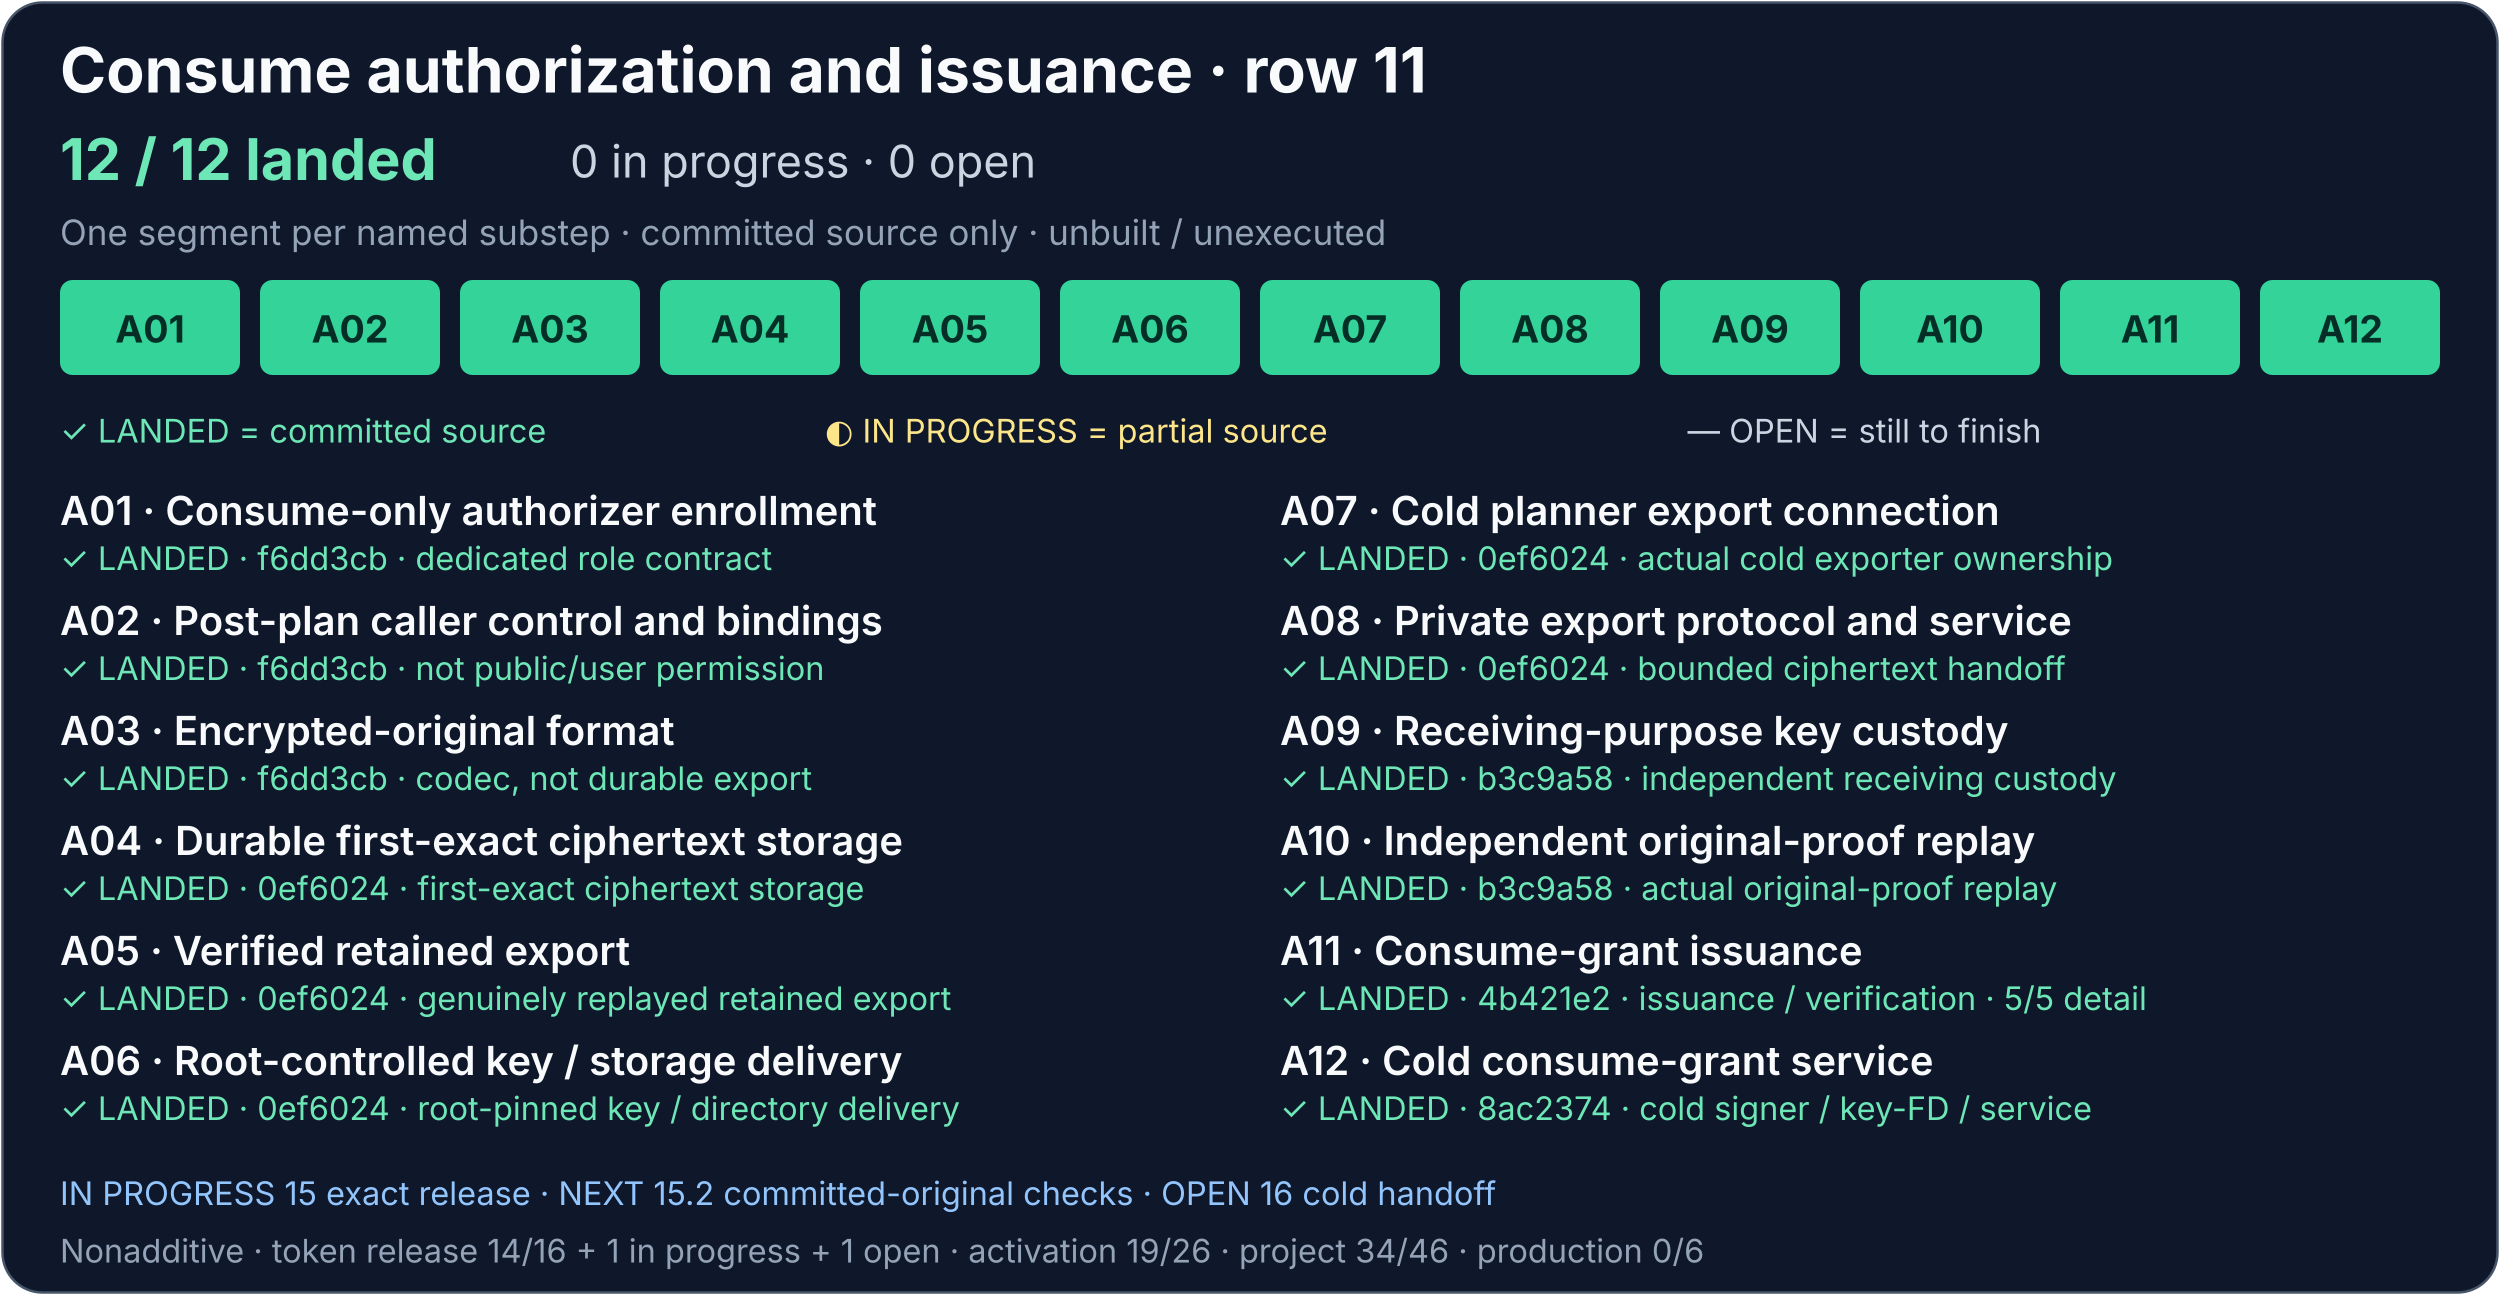
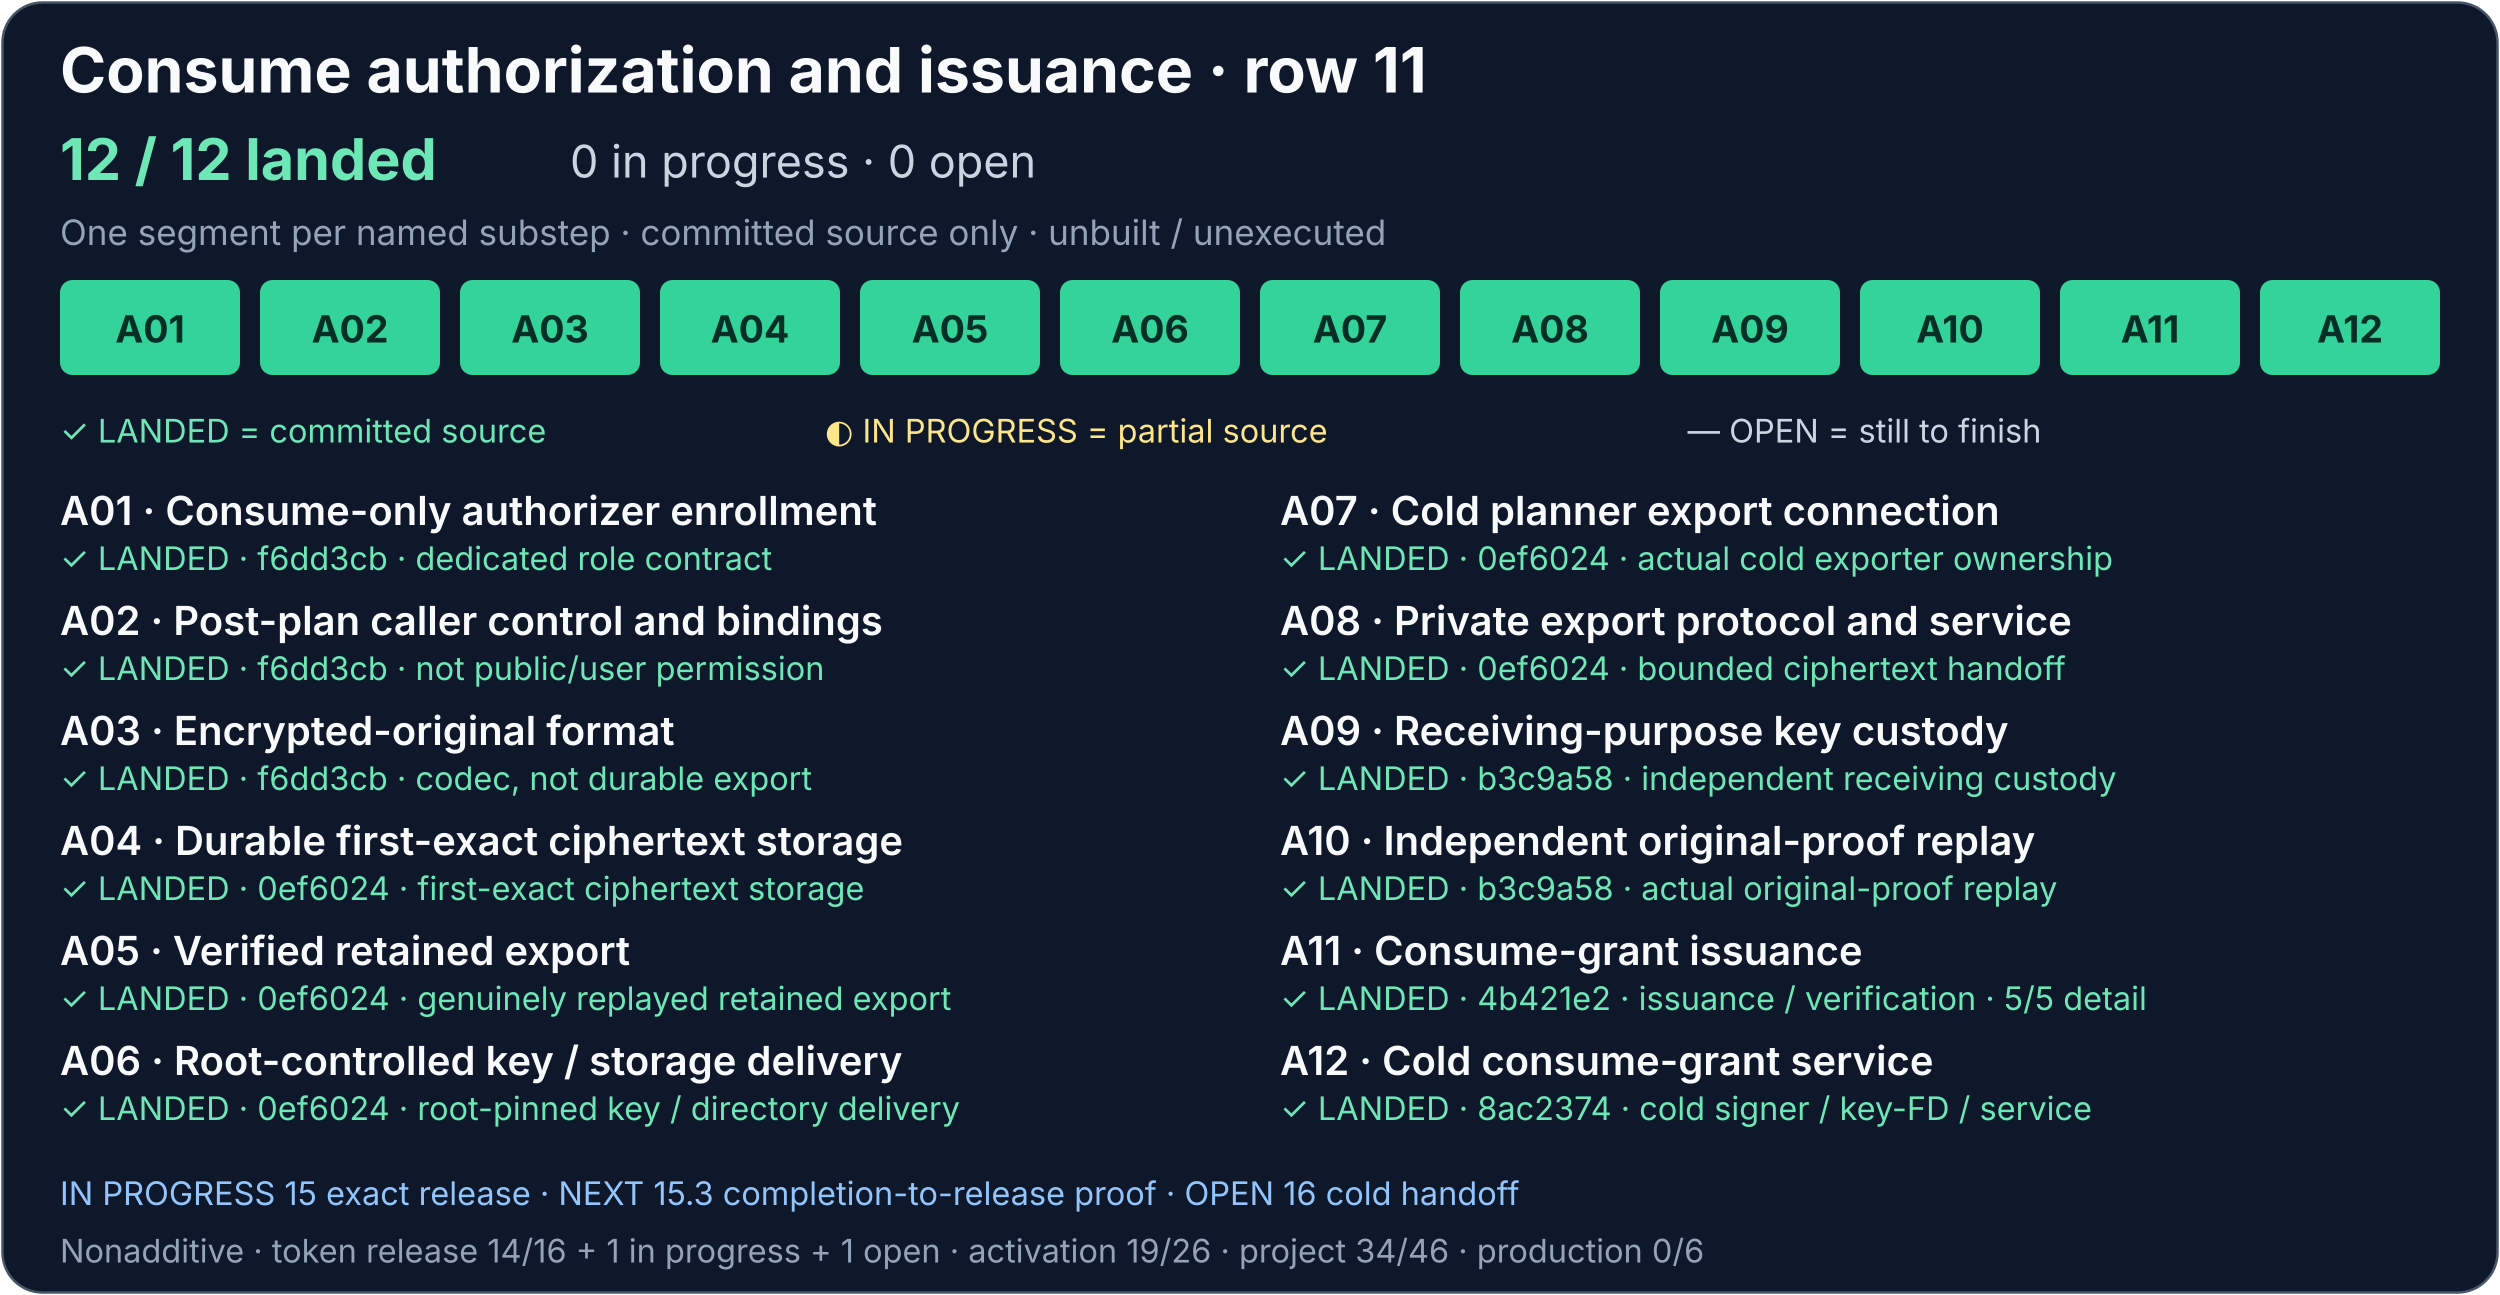
<svg xmlns="http://www.w3.org/2000/svg" width="1000" height="518" viewBox="0 0 1000 518" role="img" aria-labelledby="consume-title consume-description">
  <rect x="1" y="1" width="998" height="516" rx="16" fill="#0f172a" stroke="#475569" />
  <g font-family="system-ui, -apple-system, Segoe UI, sans-serif">
    <text x="24" y="37" fill="#f8fafc" font-size="25" font-weight="700">Consume authorization and issuance · row 11</text>
    <text x="24" y="72" fill="#6ee7b7" font-size="23" font-weight="700">12 / 12 landed</text>
    <text x="228" y="71" fill="#cbd5e1" font-size="18">0 in progress · 0 open</text>
    <text x="24" y="98" fill="#94a3b8" font-size="14">One segment per named substep · committed source only · unbuilt / unexecuted</text>
    <g fill="#34d399">
      <rect x="24" y="112" width="72" height="38" rx="5" />
      <rect x="104" y="112" width="72" height="38" rx="5" />
      <rect x="184" y="112" width="72" height="38" rx="5" />
      <rect x="264" y="112" width="72" height="38" rx="5" />
      <rect x="344" y="112" width="72" height="38" rx="5" />
      <rect x="424" y="112" width="72" height="38" rx="5" />
      <rect x="504" y="112" width="72" height="38" rx="5" />
      <rect x="584" y="112" width="72" height="38" rx="5" />
      <rect x="664" y="112" width="72" height="38" rx="5" />
      <rect x="744" y="112" width="72" height="38" rx="5" />
      <rect x="824" y="112" width="72" height="38" rx="5" />
      <rect x="904" y="112" width="72" height="38" rx="5" />
    </g>
    <g font-size="15" font-weight="700" text-anchor="middle">
      <g fill="#052e26">
        <text x="60" y="137">A01</text>
        <text x="140" y="137">A02</text>
        <text x="220" y="137">A03</text>
      </g>
      <g fill="#052e26">
        <text x="300" y="137">A04</text>
        <text x="380" y="137">A05</text>
        <text x="460" y="137">A06</text>
        <text x="540" y="137">A07</text>
        <text x="620" y="137">A08</text>
      </g>
      <g fill="#052e26">
        <text x="700" y="137">A09</text>
        <text x="780" y="137">A10</text>
      </g>
      <text x="860" y="137" fill="#052e26">A11</text>
      <text x="940" y="137" fill="#052e26">A12</text>
    </g>
    <text x="24" y="177" fill="#6ee7b7" font-size="13">✓ LANDED = committed source</text>
    <text x="330" y="177" fill="#fde68a" font-size="13">◐ IN PROGRESS = partial source</text>
    <text x="675" y="177" fill="#cbd5e1" font-size="13">— OPEN = still to finish</text>
    <g fill="#f8fafc" font-size="16" font-weight="600">
      <text x="24" y="210">A01 · Consume-only authorizer enrollment</text>
      <text x="24" y="254">A02 · Post-plan caller control and bindings</text>
      <text x="24" y="298">A03 · Encrypted-original format</text>
      <text x="24" y="342">A04 · Durable first-exact ciphertext storage</text>
      <text x="24" y="386">A05 · Verified retained export</text>
      <text x="24" y="430">A06 · Root-controlled key / storage delivery</text>
      <text x="512" y="210">A07 · Cold planner export connection</text>
      <text x="512" y="254">A08 · Private export protocol and service</text>
      <text x="512" y="298">A09 · Receiving-purpose key custody</text>
      <text x="512" y="342">A10 · Independent original-proof replay</text>
      <text x="512" y="386">A11 · Consume-grant issuance</text>
      <text x="512" y="430">A12 · Cold consume-grant service</text>
    </g>
    <g font-size="13">
      <g fill="#6ee7b7">
        <text x="24" y="228">✓ LANDED · f6dd3cb · dedicated role contract</text>
        <text x="24" y="272">✓ LANDED · f6dd3cb · not public/user permission</text>
        <text x="24" y="316">✓ LANDED · f6dd3cb · codec, not durable export</text>
        <text x="24" y="360">✓ LANDED · 0ef6024 · first-exact ciphertext storage</text>
        <text x="24" y="404">✓ LANDED · 0ef6024 · genuinely replayed retained export</text>
        <text x="24" y="448">✓ LANDED · 0ef6024 · root-pinned key / directory delivery</text>
        <text x="512" y="228">✓ LANDED · 0ef6024 · actual cold exporter ownership</text>
        <text x="512" y="272">✓ LANDED · 0ef6024 · bounded ciphertext handoff</text>
        <text x="512" y="316">✓ LANDED · b3c9a58 · independent receiving custody</text>
        <text x="512" y="360">✓ LANDED · b3c9a58 · actual original-proof replay</text>
        <text x="512" y="404">✓ LANDED · 4b421e2 · issuance / verification · 5/5 detail</text>
      </g>
      <text x="512" y="448" fill="#6ee7b7">✓ LANDED · 8ac2374 · cold signer / key-FD / service</text>
    </g>
    <a href="../production-status.md#exact-release-and-handoff-detail">
-       <text x="24" y="482" fill="#93c5fd" font-size="13">IN PROGRESS 15 exact release · NEXT 15.2 committed-original checks · OPEN 16 cold handoff</text>
+       <text x="24" y="482" fill="#93c5fd" font-size="13">IN PROGRESS 15 exact release · NEXT 15.3 completion-to-release proof · OPEN 16 cold handoff</text>
    </a>
    <text x="24" y="505" fill="#94a3b8" font-size="13">Nonadditive · token release 14/16 + 1 in progress + 1 open · activation 19/26 · project 34/46 · production 0/6</text>
  </g>
</svg>
